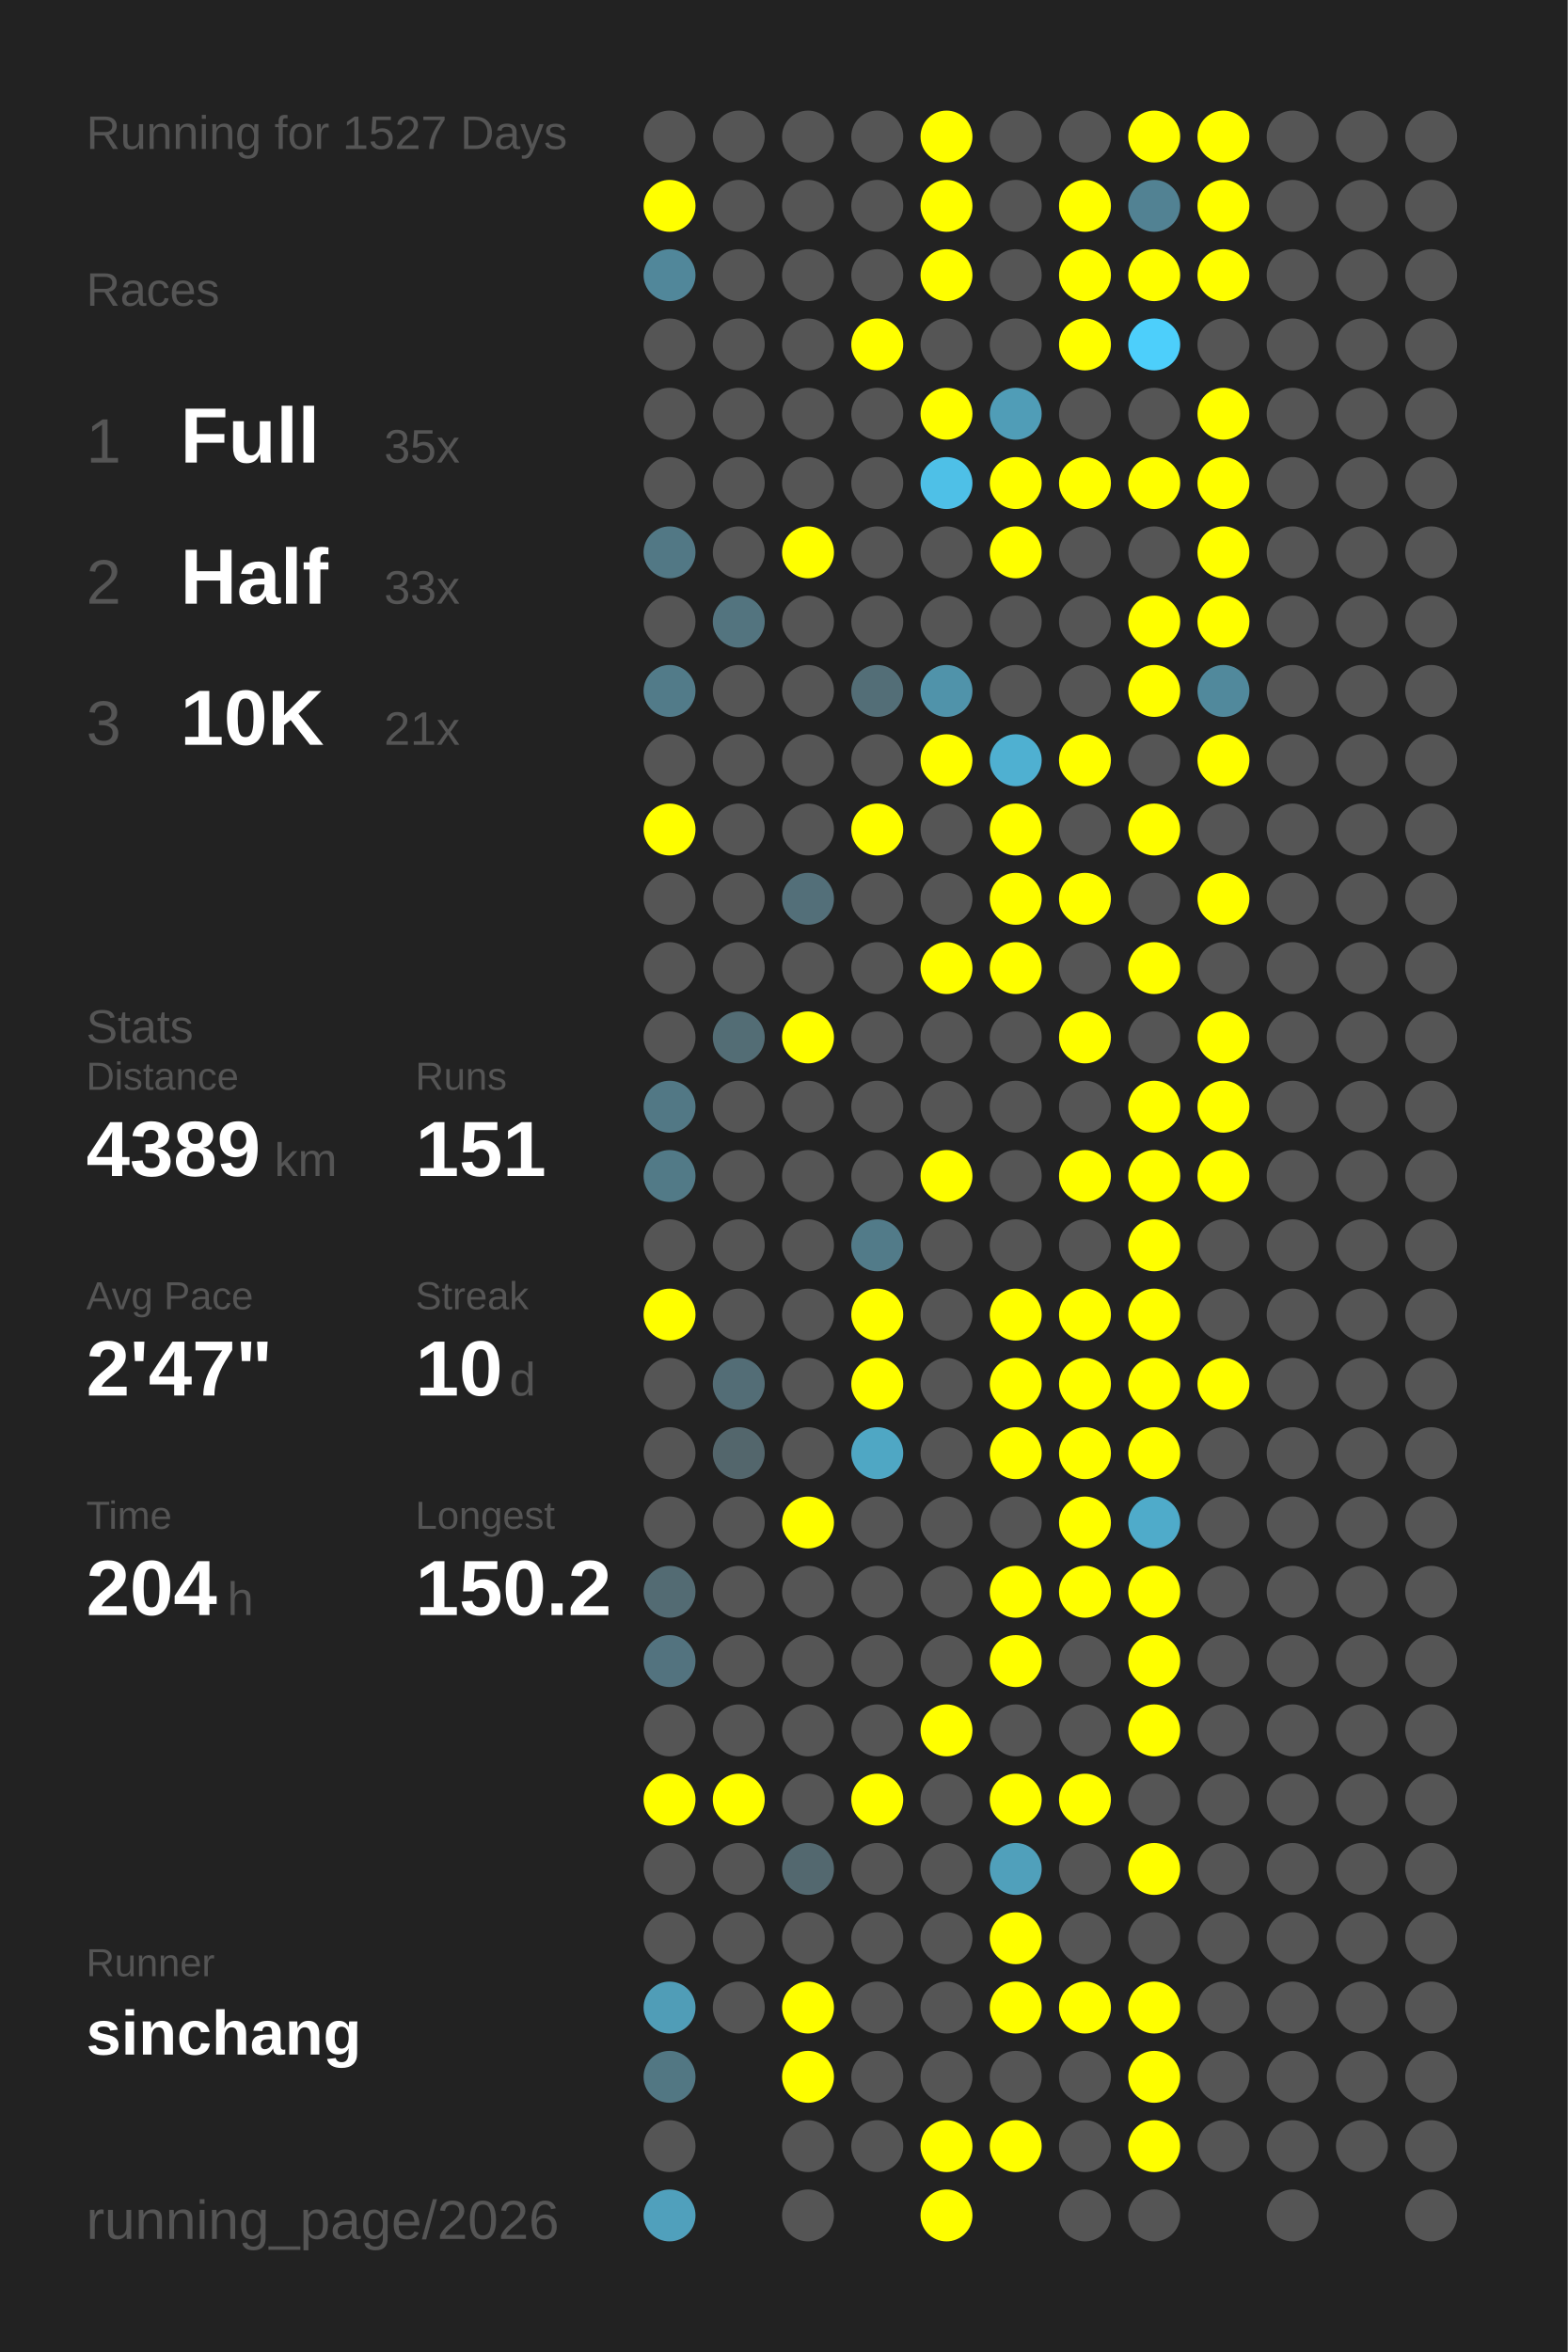
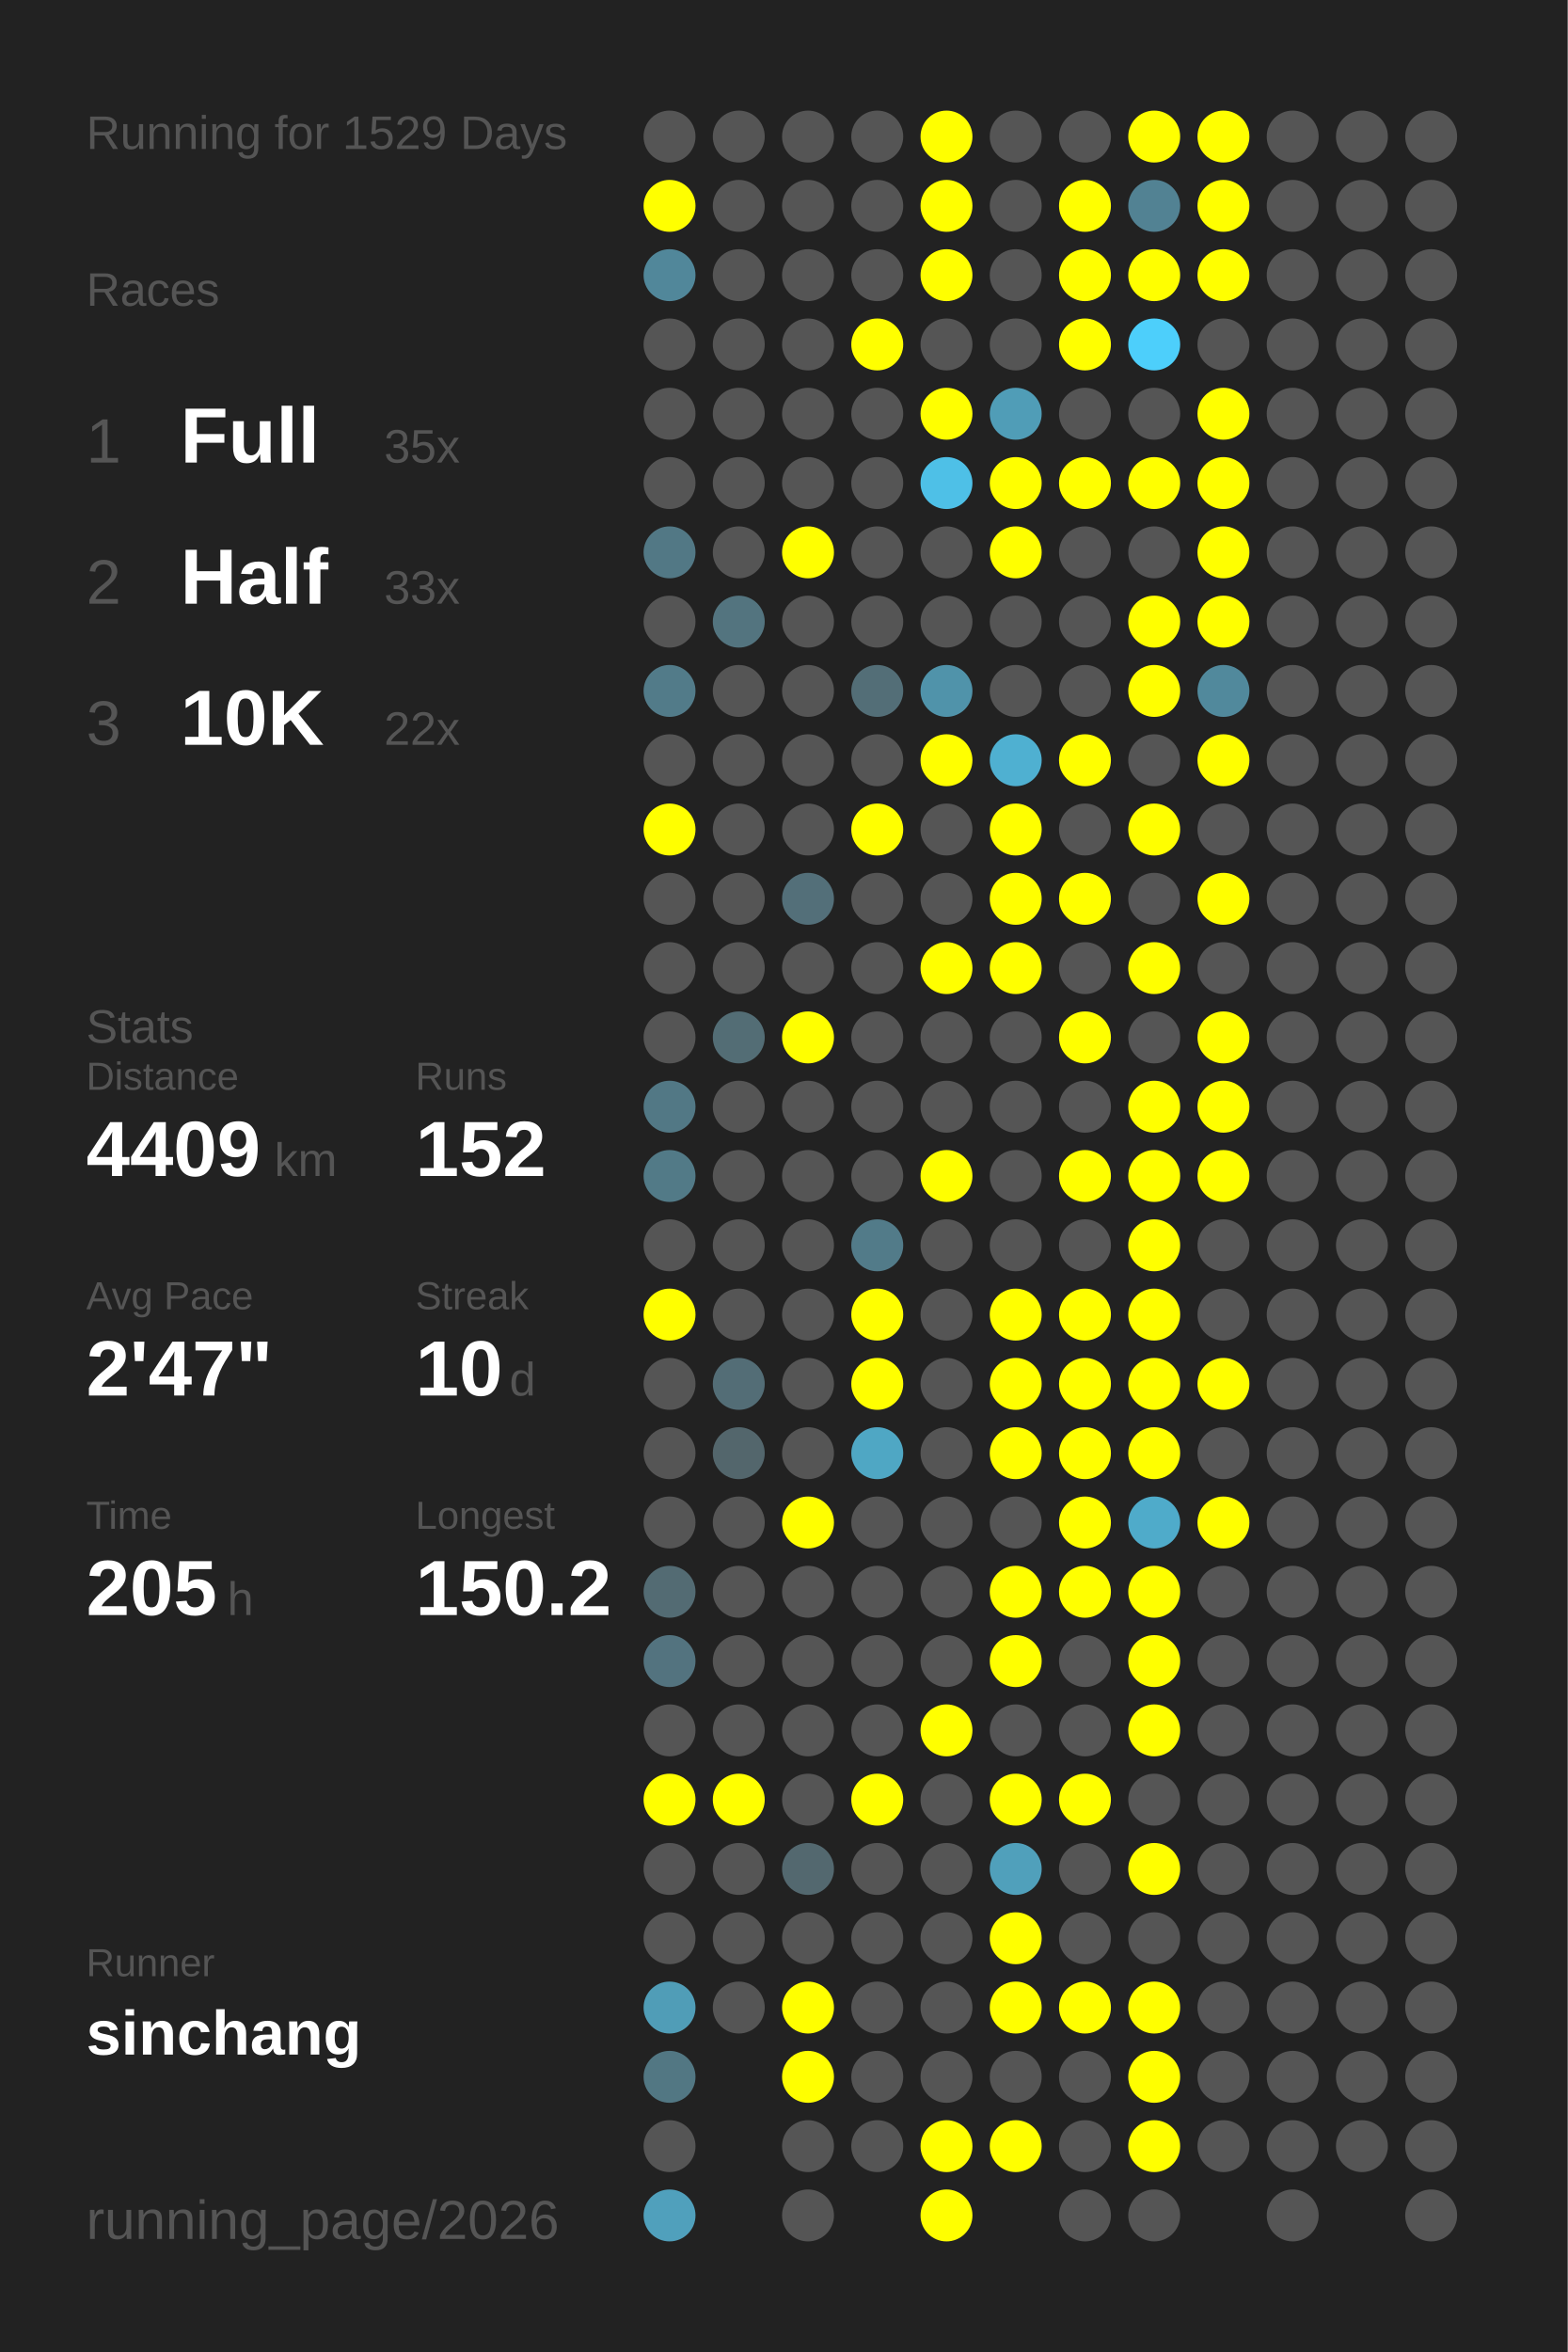
<svg xmlns="http://www.w3.org/2000/svg" baseProfile="full" height="300mm" version="1.1" viewBox="0,0,200,300" width="200mm">
  <defs />
  <rect fill="#222222" height="300" width="200" x="0" y="0" />
-   <text fill="#555555" style="font-size:6px; font-family:Arial;" x="11" y="19">Running for 1527 Days</text>
+   <text fill="#555555" style="font-size:6px; font-family:Arial;" x="11" y="19">Running for 1529 Days</text>
  <text fill="#555555" style="font-size:6px; font-family:Arial;" x="11" y="39">Races</text>
  <text fill="#555555" style="font-size:8px; font-family:Arial;" x="11" y="59">1</text>
  <text fill="#FFFFFF" style="font-size:10px; font-family:Arial; font-weight:bold;" x="23" y="59">Full</text>
  <text fill="#555555" style="font-size:6px; font-family:Arial;" x="49" y="59">35x</text>
  <text fill="#555555" style="font-size:8px; font-family:Arial;" x="11" y="77">2</text>
  <text fill="#FFFFFF" style="font-size:10px; font-family:Arial; font-weight:bold;" x="23" y="77">Half</text>
  <text fill="#555555" style="font-size:6px; font-family:Arial;" x="49" y="77">33x</text>
  <text fill="#555555" style="font-size:8px; font-family:Arial;" x="11" y="95">3</text>
  <text fill="#FFFFFF" style="font-size:10px; font-family:Arial; font-weight:bold;" x="23" y="95">10K</text>
-   <text fill="#555555" style="font-size:6px; font-family:Arial;" x="49" y="95">21x</text>
+   <text fill="#555555" style="font-size:6px; font-family:Arial;" x="49" y="95">22x</text>
  <text fill="#555555" style="font-size:6px; font-family:Arial;" x="11" y="133">Stats</text>
  <text fill="#555555" style="font-size:5px; font-family:Arial;" x="11" y="139">Distance</text>
-   <text fill="#FFFFFF" style="font-size:10px; font-family:Arial; font-weight:bold;" x="11" y="150">4389</text>
+   <text fill="#FFFFFF" style="font-size:10px; font-family:Arial; font-weight:bold;" x="11" y="150">4409</text>
  <text fill="#555555" style="font-size:6px; font-family:Arial;" x="35" y="150">km</text>
  <text fill="#555555" style="font-size:5px; font-family:Arial;" x="53" y="139">Runs</text>
-   <text fill="#FFFFFF" style="font-size:10px; font-family:Arial; font-weight:bold;" x="53" y="150">151</text>
+   <text fill="#FFFFFF" style="font-size:10px; font-family:Arial; font-weight:bold;" x="53" y="150">152</text>
  <text fill="#555555" style="font-size:5px; font-family:Arial;" x="11" y="167">Avg Pace</text>
  <text fill="#FFFFFF" style="font-size:10px; font-family:Arial; font-weight:bold;" x="11" y="178">2'47"</text>
  <text fill="#555555" style="font-size:5px; font-family:Arial;" x="53" y="167">Streak</text>
  <text fill="#FFFFFF" style="font-size:10px; font-family:Arial; font-weight:bold;" x="53" y="178">10</text>
  <text fill="#555555" style="font-size:6px; font-family:Arial;" x="65" y="178">d</text>
  <text fill="#555555" style="font-size:5px; font-family:Arial;" x="11" y="195">Time</text>
-   <text fill="#FFFFFF" style="font-size:10px; font-family:Arial; font-weight:bold;" x="11" y="206">204</text>
+   <text fill="#FFFFFF" style="font-size:10px; font-family:Arial; font-weight:bold;" x="11" y="206">205</text>
  <text fill="#555555" style="font-size:6px; font-family:Arial;" x="29" y="206">h</text>
  <text fill="#555555" style="font-size:5px; font-family:Arial;" x="53" y="195">Longest</text>
  <text fill="#FFFFFF" style="font-size:10px; font-family:Arial; font-weight:bold;" x="53" y="206">150.2</text>
  <text fill="#555555" style="font-size:5px; font-family:Arial;" x="11" y="252.065">Runner</text>
  <text fill="#FFFFFF" style="font-size:8px; font-family:Arial; font-weight:bold;" x="11" y="262.065">sinchang</text>
  <text fill="#555555" style="font-size:7px; font-family:Arial;" x="11" y="285.581">running_page/2026</text>
  <circle cx="85.417" cy="17.419" fill="#555555" r="3.312" />
  <circle cx="85.417" cy="26.258" fill="#FFFF00" r="3.312" />
  <circle cx="85.417" cy="35.097" fill="#51879a" r="3.312" />
  <circle cx="85.417" cy="43.935" fill="#555555" r="3.312" />
  <circle cx="85.417" cy="52.774" fill="#555555" r="3.312" />
  <circle cx="85.417" cy="61.613" fill="#555555" r="3.312" />
  <circle cx="85.417" cy="70.452" fill="#527885" r="3.312" />
  <circle cx="85.417" cy="79.29" fill="#555555" r="3.312" />
  <circle cx="85.417" cy="88.129" fill="#527b89" r="3.312" />
  <circle cx="85.417" cy="96.968" fill="#555555" r="3.312" />
  <circle cx="85.417" cy="105.806" fill="#FFFF00" r="3.312" />
  <circle cx="85.417" cy="114.645" fill="#555555" r="3.312" />
  <circle cx="85.417" cy="123.484" fill="#555555" r="3.312" />
  <circle cx="85.417" cy="132.323" fill="#555555" r="3.312" />
  <circle cx="85.417" cy="141.161" fill="#527885" r="3.312" />
  <circle cx="85.417" cy="150" fill="#527a87" r="3.312" />
  <circle cx="85.417" cy="158.839" fill="#555555" r="3.312" />
  <circle cx="85.417" cy="167.677" fill="#FFFF00" r="3.312" />
  <circle cx="85.417" cy="176.516" fill="#555555" r="3.312" />
  <circle cx="85.417" cy="185.355" fill="#555555" r="3.312" />
  <circle cx="85.417" cy="194.194" fill="#555555" r="3.312" />
  <circle cx="85.417" cy="203.032" fill="#536b73" r="3.312" />
  <circle cx="85.417" cy="211.871" fill="#53737f" r="3.312" />
  <circle cx="85.417" cy="220.71" fill="#555555" r="3.312" />
  <circle cx="85.417" cy="229.548" fill="#FFFF00" r="3.312" />
  <circle cx="85.417" cy="238.387" fill="#555555" r="3.312" />
  <circle cx="85.417" cy="247.226" fill="#555555" r="3.312" />
  <circle cx="85.417" cy="256.065" fill="#509db7" r="3.312" />
  <circle cx="85.417" cy="264.903" fill="#527783" r="3.312" />
  <circle cx="85.417" cy="273.742" fill="#555555" r="3.312" />
  <circle cx="85.417" cy="282.581" fill="#50a0bc" r="3.312" />
  <circle cx="94.25" cy="17.419" fill="#555555" r="3.312" />
  <circle cx="94.25" cy="26.258" fill="#555555" r="3.312" />
  <circle cx="94.25" cy="35.097" fill="#555555" r="3.312" />
  <circle cx="94.25" cy="43.935" fill="#555555" r="3.312" />
  <circle cx="94.25" cy="52.774" fill="#555555" r="3.312" />
  <circle cx="94.25" cy="61.613" fill="#555555" r="3.312" />
  <circle cx="94.25" cy="70.452" fill="#555555" r="3.312" />
  <circle cx="94.25" cy="79.29" fill="#53747f" r="3.312" />
  <circle cx="94.25" cy="88.129" fill="#555555" r="3.312" />
  <circle cx="94.25" cy="96.968" fill="#555555" r="3.312" />
  <circle cx="94.25" cy="105.806" fill="#555555" r="3.312" />
  <circle cx="94.25" cy="114.645" fill="#555555" r="3.312" />
  <circle cx="94.25" cy="123.484" fill="#555555" r="3.312" />
  <circle cx="94.25" cy="132.323" fill="#536d75" r="3.312" />
  <circle cx="94.25" cy="141.161" fill="#555555" r="3.312" />
  <circle cx="94.25" cy="150" fill="#555555" r="3.312" />
  <circle cx="94.25" cy="158.839" fill="#555555" r="3.312" />
  <circle cx="94.25" cy="167.677" fill="#555555" r="3.312" />
  <circle cx="94.25" cy="176.516" fill="#536d76" r="3.312" />
  <circle cx="94.25" cy="185.355" fill="#53666c" r="3.312" />
  <circle cx="94.25" cy="194.194" fill="#555555" r="3.312" />
  <circle cx="94.25" cy="203.032" fill="#555555" r="3.312" />
  <circle cx="94.25" cy="211.871" fill="#555555" r="3.312" />
  <circle cx="94.25" cy="220.71" fill="#555555" r="3.312" />
  <circle cx="94.25" cy="229.548" fill="#FFFF00" r="3.312" />
  <circle cx="94.25" cy="238.387" fill="#555555" r="3.312" />
  <circle cx="94.25" cy="247.226" fill="#555555" r="3.312" />
  <circle cx="94.25" cy="256.065" fill="#555555" r="3.312" />
  <circle cx="103.083" cy="17.419" fill="#555555" r="3.312" />
  <circle cx="103.083" cy="26.258" fill="#555555" r="3.312" />
  <circle cx="103.083" cy="35.097" fill="#555555" r="3.312" />
  <circle cx="103.083" cy="43.935" fill="#555555" r="3.312" />
  <circle cx="103.083" cy="52.774" fill="#555555" r="3.312" />
  <circle cx="103.083" cy="61.613" fill="#555555" r="3.312" />
  <circle cx="103.083" cy="70.452" fill="#FFFF00" r="3.312" />
  <circle cx="103.083" cy="79.29" fill="#555555" r="3.312" />
  <circle cx="103.083" cy="88.129" fill="#555555" r="3.312" />
  <circle cx="103.083" cy="96.968" fill="#555555" r="3.312" />
  <circle cx="103.083" cy="105.806" fill="#555555" r="3.312" />
  <circle cx="103.083" cy="114.645" fill="#536f79" r="3.312" />
  <circle cx="103.083" cy="123.484" fill="#555555" r="3.312" />
  <circle cx="103.083" cy="132.323" fill="#FFFF00" r="3.312" />
  <circle cx="103.083" cy="141.161" fill="#555555" r="3.312" />
  <circle cx="103.083" cy="150" fill="#555555" r="3.312" />
  <circle cx="103.083" cy="158.839" fill="#555555" r="3.312" />
  <circle cx="103.083" cy="167.677" fill="#555555" r="3.312" />
  <circle cx="103.083" cy="176.516" fill="#555555" r="3.312" />
  <circle cx="103.083" cy="185.355" fill="#555555" r="3.312" />
  <circle cx="103.083" cy="194.194" fill="#FFFF00" r="3.312" />
  <circle cx="103.083" cy="203.032" fill="#555555" r="3.312" />
  <circle cx="103.083" cy="211.871" fill="#555555" r="3.312" />
  <circle cx="103.083" cy="220.71" fill="#555555" r="3.312" />
  <circle cx="103.083" cy="229.548" fill="#555555" r="3.312" />
  <circle cx="103.083" cy="238.387" fill="#53686f" r="3.312" />
  <circle cx="103.083" cy="247.226" fill="#555555" r="3.312" />
  <circle cx="103.083" cy="256.065" fill="#FFFF00" r="3.312" />
  <circle cx="103.083" cy="264.903" fill="#FFFF00" r="3.312" />
  <circle cx="103.083" cy="273.742" fill="#555555" r="3.312" />
  <circle cx="103.083" cy="282.581" fill="#555555" r="3.312" />
  <circle cx="111.917" cy="17.419" fill="#555555" r="3.312" />
  <circle cx="111.917" cy="26.258" fill="#555555" r="3.312" />
  <circle cx="111.917" cy="35.097" fill="#555555" r="3.312" />
  <circle cx="111.917" cy="43.935" fill="#FFFF00" r="3.312" />
  <circle cx="111.917" cy="52.774" fill="#555555" r="3.312" />
  <circle cx="111.917" cy="61.613" fill="#555555" r="3.312" />
  <circle cx="111.917" cy="70.452" fill="#555555" r="3.312" />
  <circle cx="111.917" cy="79.29" fill="#555555" r="3.312" />
  <circle cx="111.917" cy="88.129" fill="#536e77" r="3.312" />
  <circle cx="111.917" cy="96.968" fill="#555555" r="3.312" />
  <circle cx="111.917" cy="105.806" fill="#FFFF00" r="3.312" />
  <circle cx="111.917" cy="114.645" fill="#555555" r="3.312" />
  <circle cx="111.917" cy="123.484" fill="#555555" r="3.312" />
  <circle cx="111.917" cy="132.323" fill="#555555" r="3.312" />
  <circle cx="111.917" cy="141.161" fill="#555555" r="3.312" />
  <circle cx="111.917" cy="150" fill="#555555" r="3.312" />
  <circle cx="111.917" cy="158.839" fill="#527b89" r="3.312" />
  <circle cx="111.917" cy="167.677" fill="#FFFF00" r="3.312" />
  <circle cx="111.917" cy="176.516" fill="#FFFF00" r="3.312" />
  <circle cx="111.917" cy="185.355" fill="#4fa7c4" r="3.312" />
  <circle cx="111.917" cy="194.194" fill="#555555" r="3.312" />
  <circle cx="111.917" cy="203.032" fill="#555555" r="3.312" />
  <circle cx="111.917" cy="211.871" fill="#555555" r="3.312" />
  <circle cx="111.917" cy="220.71" fill="#555555" r="3.312" />
  <circle cx="111.917" cy="229.548" fill="#FFFF00" r="3.312" />
  <circle cx="111.917" cy="238.387" fill="#555555" r="3.312" />
  <circle cx="111.917" cy="247.226" fill="#555555" r="3.312" />
  <circle cx="111.917" cy="256.065" fill="#555555" r="3.312" />
  <circle cx="111.917" cy="264.903" fill="#555555" r="3.312" />
  <circle cx="111.917" cy="273.742" fill="#555555" r="3.312" />
  <circle cx="120.75" cy="17.419" fill="#FFFF00" r="3.312" />
  <circle cx="120.75" cy="26.258" fill="#FFFF00" r="3.312" />
  <circle cx="120.75" cy="35.097" fill="#FFFF00" r="3.312" />
  <circle cx="120.75" cy="43.935" fill="#555555" r="3.312" />
  <circle cx="120.75" cy="52.774" fill="#FFFF00" r="3.312" />
  <circle cx="120.75" cy="61.613" fill="#4ec0e7" r="3.312" />
  <circle cx="120.75" cy="70.452" fill="#555555" r="3.312" />
  <circle cx="120.75" cy="79.29" fill="#555555" r="3.312" />
  <circle cx="120.75" cy="88.129" fill="#5093aa" r="3.312" />
  <circle cx="120.75" cy="96.968" fill="#FFFF00" r="3.312" />
  <circle cx="120.75" cy="105.806" fill="#555555" r="3.312" />
  <circle cx="120.75" cy="114.645" fill="#555555" r="3.312" />
  <circle cx="120.75" cy="123.484" fill="#FFFF00" r="3.312" />
  <circle cx="120.75" cy="132.323" fill="#555555" r="3.312" />
  <circle cx="120.75" cy="141.161" fill="#555555" r="3.312" />
  <circle cx="120.75" cy="150" fill="#FFFF00" r="3.312" />
  <circle cx="120.75" cy="158.839" fill="#555555" r="3.312" />
  <circle cx="120.75" cy="167.677" fill="#555555" r="3.312" />
  <circle cx="120.75" cy="176.516" fill="#555555" r="3.312" />
  <circle cx="120.75" cy="185.355" fill="#555555" r="3.312" />
  <circle cx="120.75" cy="194.194" fill="#555555" r="3.312" />
  <circle cx="120.75" cy="203.032" fill="#555555" r="3.312" />
  <circle cx="120.75" cy="211.871" fill="#555555" r="3.312" />
  <circle cx="120.75" cy="220.71" fill="#FFFF00" r="3.312" />
  <circle cx="120.75" cy="229.548" fill="#555555" r="3.312" />
  <circle cx="120.75" cy="238.387" fill="#555555" r="3.312" />
  <circle cx="120.75" cy="247.226" fill="#555555" r="3.312" />
  <circle cx="120.75" cy="256.065" fill="#555555" r="3.312" />
  <circle cx="120.75" cy="264.903" fill="#555555" r="3.312" />
  <circle cx="120.75" cy="273.742" fill="#FFFF00" r="3.312" />
  <circle cx="120.75" cy="282.581" fill="#FFFF00" r="3.312" />
  <circle cx="129.583" cy="17.419" fill="#555555" r="3.312" />
  <circle cx="129.583" cy="26.258" fill="#555555" r="3.312" />
  <circle cx="129.583" cy="35.097" fill="#555555" r="3.312" />
  <circle cx="129.583" cy="43.935" fill="#555555" r="3.312" />
  <circle cx="129.583" cy="52.774" fill="#509db7" r="3.312" />
  <circle cx="129.583" cy="61.613" fill="#FFFF00" r="3.312" />
  <circle cx="129.583" cy="70.452" fill="#FFFF00" r="3.312" />
  <circle cx="129.583" cy="79.29" fill="#555555" r="3.312" />
  <circle cx="129.583" cy="88.129" fill="#555555" r="3.312" />
  <circle cx="129.583" cy="96.968" fill="#4fb0d1" r="3.312" />
  <circle cx="129.583" cy="105.806" fill="#FFFF00" r="3.312" />
  <circle cx="129.583" cy="114.645" fill="#FFFF00" r="3.312" />
  <circle cx="129.583" cy="123.484" fill="#FFFF00" r="3.312" />
  <circle cx="129.583" cy="132.323" fill="#555555" r="3.312" />
  <circle cx="129.583" cy="141.161" fill="#555555" r="3.312" />
  <circle cx="129.583" cy="150" fill="#555555" r="3.312" />
  <circle cx="129.583" cy="158.839" fill="#555555" r="3.312" />
  <circle cx="129.583" cy="167.677" fill="#FFFF00" r="3.312" />
  <circle cx="129.583" cy="176.516" fill="#FFFF00" r="3.312" />
  <circle cx="129.583" cy="185.355" fill="#FFFF00" r="3.312" />
  <circle cx="129.583" cy="194.194" fill="#555555" r="3.312" />
  <circle cx="129.583" cy="203.032" fill="#FFFF00" r="3.312" />
  <circle cx="129.583" cy="211.871" fill="#FFFF00" r="3.312" />
  <circle cx="129.583" cy="220.71" fill="#555555" r="3.312" />
  <circle cx="129.583" cy="229.548" fill="#FFFF00" r="3.312" />
  <circle cx="129.583" cy="238.387" fill="#50a0bb" r="3.312" />
  <circle cx="129.583" cy="247.226" fill="#FFFF00" r="3.312" />
  <circle cx="129.583" cy="256.065" fill="#FFFF00" r="3.312" />
  <circle cx="129.583" cy="264.903" fill="#555555" r="3.312" />
  <circle cx="129.583" cy="273.742" fill="#FFFF00" r="3.312" />
  <circle cx="138.417" cy="17.419" fill="#555555" r="3.312" />
  <circle cx="138.417" cy="26.258" fill="#FFFF00" r="3.312" />
  <circle cx="138.417" cy="35.097" fill="#FFFF00" r="3.312" />
  <circle cx="138.417" cy="43.935" fill="#FFFF00" r="3.312" />
  <circle cx="138.417" cy="52.774" fill="#555555" r="3.312" />
  <circle cx="138.417" cy="61.613" fill="#FFFF00" r="3.312" />
  <circle cx="138.417" cy="70.452" fill="#555555" r="3.312" />
  <circle cx="138.417" cy="79.29" fill="#555555" r="3.312" />
  <circle cx="138.417" cy="88.129" fill="#555555" r="3.312" />
  <circle cx="138.417" cy="96.968" fill="#FFFF00" r="3.312" />
  <circle cx="138.417" cy="105.806" fill="#555555" r="3.312" />
  <circle cx="138.417" cy="114.645" fill="#FFFF00" r="3.312" />
  <circle cx="138.417" cy="123.484" fill="#555555" r="3.312" />
  <circle cx="138.417" cy="132.323" fill="#FFFF00" r="3.312" />
  <circle cx="138.417" cy="141.161" fill="#555555" r="3.312" />
  <circle cx="138.417" cy="150" fill="#FFFF00" r="3.312" />
  <circle cx="138.417" cy="158.839" fill="#555555" r="3.312" />
  <circle cx="138.417" cy="167.677" fill="#FFFF00" r="3.312" />
  <circle cx="138.417" cy="176.516" fill="#FFFF00" r="3.312" />
  <circle cx="138.417" cy="185.355" fill="#FFFF00" r="3.312" />
  <circle cx="138.417" cy="194.194" fill="#FFFF00" r="3.312" />
  <circle cx="138.417" cy="203.032" fill="#FFFF00" r="3.312" />
  <circle cx="138.417" cy="211.871" fill="#555555" r="3.312" />
  <circle cx="138.417" cy="220.71" fill="#555555" r="3.312" />
  <circle cx="138.417" cy="229.548" fill="#FFFF00" r="3.312" />
  <circle cx="138.417" cy="238.387" fill="#555555" r="3.312" />
  <circle cx="138.417" cy="247.226" fill="#555555" r="3.312" />
  <circle cx="138.417" cy="256.065" fill="#FFFF00" r="3.312" />
  <circle cx="138.417" cy="264.903" fill="#555555" r="3.312" />
  <circle cx="138.417" cy="273.742" fill="#555555" r="3.312" />
  <circle cx="138.417" cy="282.581" fill="#555555" r="3.312" />
  <circle cx="147.25" cy="17.419" fill="#FFFF00" r="3.312" />
  <circle cx="147.25" cy="26.258" fill="#528293" r="3.312" />
  <circle cx="147.25" cy="35.097" fill="#FFFF00" r="3.312" />
  <circle cx="147.25" cy="43.935" fill="#4dcffb" r="3.312" />
  <circle cx="147.25" cy="52.774" fill="#555555" r="3.312" />
  <circle cx="147.25" cy="61.613" fill="#FFFF00" r="3.312" />
  <circle cx="147.25" cy="70.452" fill="#555555" r="3.312" />
  <circle cx="147.25" cy="79.29" fill="#FFFF00" r="3.312" />
  <circle cx="147.25" cy="88.129" fill="#FFFF00" r="3.312" />
  <circle cx="147.25" cy="96.968" fill="#555555" r="3.312" />
  <circle cx="147.25" cy="105.806" fill="#FFFF00" r="3.312" />
  <circle cx="147.25" cy="114.645" fill="#555555" r="3.312" />
  <circle cx="147.25" cy="123.484" fill="#FFFF00" r="3.312" />
  <circle cx="147.25" cy="132.323" fill="#555555" r="3.312" />
  <circle cx="147.25" cy="141.161" fill="#FFFF00" r="3.312" />
  <circle cx="147.25" cy="150" fill="#FFFF00" r="3.312" />
  <circle cx="147.25" cy="158.839" fill="#FFFF00" r="3.312" />
  <circle cx="147.25" cy="167.677" fill="#FFFF00" r="3.312" />
  <circle cx="147.25" cy="176.516" fill="#FFFF00" r="3.312" />
  <circle cx="147.25" cy="185.355" fill="#FFFF00" r="3.312" />
  <circle cx="147.25" cy="194.194" fill="#4fabca" r="3.312" />
  <circle cx="147.25" cy="203.032" fill="#FFFF00" r="3.312" />
  <circle cx="147.25" cy="211.871" fill="#FFFF00" r="3.312" />
  <circle cx="147.25" cy="220.71" fill="#FFFF00" r="3.312" />
  <circle cx="147.25" cy="229.548" fill="#555555" r="3.312" />
  <circle cx="147.25" cy="238.387" fill="#FFFF00" r="3.312" />
  <circle cx="147.25" cy="247.226" fill="#555555" r="3.312" />
  <circle cx="147.25" cy="256.065" fill="#FFFF00" r="3.312" />
  <circle cx="147.25" cy="264.903" fill="#FFFF00" r="3.312" />
  <circle cx="147.25" cy="273.742" fill="#FFFF00" r="3.312" />
  <circle cx="147.25" cy="282.581" fill="#555555" r="3.312" />
  <circle cx="156.083" cy="17.419" fill="#FFFF00" r="3.312" />
  <circle cx="156.083" cy="26.258" fill="#FFFF00" r="3.312" />
  <circle cx="156.083" cy="35.097" fill="#FFFF00" r="3.312" />
  <circle cx="156.083" cy="43.935" fill="#555555" r="3.312" />
  <circle cx="156.083" cy="52.774" fill="#FFFF00" r="3.312" />
  <circle cx="156.083" cy="61.613" fill="#FFFF00" r="3.312" />
  <circle cx="156.083" cy="70.452" fill="#FFFF00" r="3.312" />
  <circle cx="156.083" cy="79.29" fill="#FFFF00" r="3.312" />
  <circle cx="156.083" cy="88.129" fill="#51899c" r="3.312" />
  <circle cx="156.083" cy="96.968" fill="#FFFF00" r="3.312" />
  <circle cx="156.083" cy="105.806" fill="#555555" r="3.312" />
  <circle cx="156.083" cy="114.645" fill="#FFFF00" r="3.312" />
  <circle cx="156.083" cy="123.484" fill="#555555" r="3.312" />
  <circle cx="156.083" cy="132.323" fill="#FFFF00" r="3.312" />
  <circle cx="156.083" cy="141.161" fill="#FFFF00" r="3.312" />
  <circle cx="156.083" cy="150" fill="#FFFF00" r="3.312" />
  <circle cx="156.083" cy="158.839" fill="#555555" r="3.312" />
  <circle cx="156.083" cy="167.677" fill="#555555" r="3.312" />
  <circle cx="156.083" cy="176.516" fill="#FFFF00" r="3.312" />
  <circle cx="156.083" cy="185.355" fill="#555555" r="3.312" />
-   <circle cx="156.083" cy="194.194" fill="#555555" r="3.312" />
+   <circle cx="156.083" cy="194.194" fill="#FFFF00" r="3.312" />
  <circle cx="156.083" cy="203.032" fill="#555555" r="3.312" />
  <circle cx="156.083" cy="211.871" fill="#555555" r="3.312" />
  <circle cx="156.083" cy="220.71" fill="#555555" r="3.312" />
  <circle cx="156.083" cy="229.548" fill="#555555" r="3.312" />
  <circle cx="156.083" cy="238.387" fill="#555555" r="3.312" />
  <circle cx="156.083" cy="247.226" fill="#555555" r="3.312" />
  <circle cx="156.083" cy="256.065" fill="#555555" r="3.312" />
  <circle cx="156.083" cy="264.903" fill="#555555" r="3.312" />
  <circle cx="156.083" cy="273.742" fill="#555555" r="3.312" />
  <circle cx="164.917" cy="17.419" fill="#555555" r="3.312" />
  <circle cx="164.917" cy="26.258" fill="#555555" r="3.312" />
  <circle cx="164.917" cy="35.097" fill="#555555" r="3.312" />
  <circle cx="164.917" cy="43.935" fill="#555555" r="3.312" />
  <circle cx="164.917" cy="52.774" fill="#555555" r="3.312" />
  <circle cx="164.917" cy="61.613" fill="#555555" r="3.312" />
  <circle cx="164.917" cy="70.452" fill="#555555" r="3.312" />
  <circle cx="164.917" cy="79.29" fill="#555555" r="3.312" />
  <circle cx="164.917" cy="88.129" fill="#555555" r="3.312" />
  <circle cx="164.917" cy="96.968" fill="#555555" r="3.312" />
  <circle cx="164.917" cy="105.806" fill="#555555" r="3.312" />
  <circle cx="164.917" cy="114.645" fill="#555555" r="3.312" />
  <circle cx="164.917" cy="123.484" fill="#555555" r="3.312" />
  <circle cx="164.917" cy="132.323" fill="#555555" r="3.312" />
  <circle cx="164.917" cy="141.161" fill="#555555" r="3.312" />
  <circle cx="164.917" cy="150" fill="#555555" r="3.312" />
  <circle cx="164.917" cy="158.839" fill="#555555" r="3.312" />
  <circle cx="164.917" cy="167.677" fill="#555555" r="3.312" />
  <circle cx="164.917" cy="176.516" fill="#555555" r="3.312" />
  <circle cx="164.917" cy="185.355" fill="#555555" r="3.312" />
  <circle cx="164.917" cy="194.194" fill="#555555" r="3.312" />
  <circle cx="164.917" cy="203.032" fill="#555555" r="3.312" />
  <circle cx="164.917" cy="211.871" fill="#555555" r="3.312" />
  <circle cx="164.917" cy="220.71" fill="#555555" r="3.312" />
  <circle cx="164.917" cy="229.548" fill="#555555" r="3.312" />
  <circle cx="164.917" cy="238.387" fill="#555555" r="3.312" />
  <circle cx="164.917" cy="247.226" fill="#555555" r="3.312" />
  <circle cx="164.917" cy="256.065" fill="#555555" r="3.312" />
  <circle cx="164.917" cy="264.903" fill="#555555" r="3.312" />
  <circle cx="164.917" cy="273.742" fill="#555555" r="3.312" />
  <circle cx="164.917" cy="282.581" fill="#555555" r="3.312" />
  <circle cx="173.75" cy="17.419" fill="#555555" r="3.312" />
  <circle cx="173.75" cy="26.258" fill="#555555" r="3.312" />
  <circle cx="173.75" cy="35.097" fill="#555555" r="3.312" />
  <circle cx="173.75" cy="43.935" fill="#555555" r="3.312" />
  <circle cx="173.75" cy="52.774" fill="#555555" r="3.312" />
  <circle cx="173.75" cy="61.613" fill="#555555" r="3.312" />
  <circle cx="173.75" cy="70.452" fill="#555555" r="3.312" />
  <circle cx="173.75" cy="79.29" fill="#555555" r="3.312" />
  <circle cx="173.75" cy="88.129" fill="#555555" r="3.312" />
  <circle cx="173.75" cy="96.968" fill="#555555" r="3.312" />
  <circle cx="173.75" cy="105.806" fill="#555555" r="3.312" />
  <circle cx="173.75" cy="114.645" fill="#555555" r="3.312" />
  <circle cx="173.75" cy="123.484" fill="#555555" r="3.312" />
  <circle cx="173.75" cy="132.323" fill="#555555" r="3.312" />
  <circle cx="173.75" cy="141.161" fill="#555555" r="3.312" />
  <circle cx="173.75" cy="150" fill="#555555" r="3.312" />
  <circle cx="173.75" cy="158.839" fill="#555555" r="3.312" />
  <circle cx="173.75" cy="167.677" fill="#555555" r="3.312" />
  <circle cx="173.75" cy="176.516" fill="#555555" r="3.312" />
  <circle cx="173.75" cy="185.355" fill="#555555" r="3.312" />
  <circle cx="173.75" cy="194.194" fill="#555555" r="3.312" />
  <circle cx="173.75" cy="203.032" fill="#555555" r="3.312" />
  <circle cx="173.75" cy="211.871" fill="#555555" r="3.312" />
  <circle cx="173.75" cy="220.71" fill="#555555" r="3.312" />
  <circle cx="173.75" cy="229.548" fill="#555555" r="3.312" />
  <circle cx="173.75" cy="238.387" fill="#555555" r="3.312" />
  <circle cx="173.75" cy="247.226" fill="#555555" r="3.312" />
  <circle cx="173.75" cy="256.065" fill="#555555" r="3.312" />
  <circle cx="173.75" cy="264.903" fill="#555555" r="3.312" />
  <circle cx="173.75" cy="273.742" fill="#555555" r="3.312" />
  <circle cx="182.583" cy="17.419" fill="#555555" r="3.312" />
  <circle cx="182.583" cy="26.258" fill="#555555" r="3.312" />
  <circle cx="182.583" cy="35.097" fill="#555555" r="3.312" />
  <circle cx="182.583" cy="43.935" fill="#555555" r="3.312" />
  <circle cx="182.583" cy="52.774" fill="#555555" r="3.312" />
  <circle cx="182.583" cy="61.613" fill="#555555" r="3.312" />
  <circle cx="182.583" cy="70.452" fill="#555555" r="3.312" />
  <circle cx="182.583" cy="79.29" fill="#555555" r="3.312" />
  <circle cx="182.583" cy="88.129" fill="#555555" r="3.312" />
  <circle cx="182.583" cy="96.968" fill="#555555" r="3.312" />
  <circle cx="182.583" cy="105.806" fill="#555555" r="3.312" />
  <circle cx="182.583" cy="114.645" fill="#555555" r="3.312" />
  <circle cx="182.583" cy="123.484" fill="#555555" r="3.312" />
  <circle cx="182.583" cy="132.323" fill="#555555" r="3.312" />
  <circle cx="182.583" cy="141.161" fill="#555555" r="3.312" />
  <circle cx="182.583" cy="150" fill="#555555" r="3.312" />
  <circle cx="182.583" cy="158.839" fill="#555555" r="3.312" />
  <circle cx="182.583" cy="167.677" fill="#555555" r="3.312" />
  <circle cx="182.583" cy="176.516" fill="#555555" r="3.312" />
  <circle cx="182.583" cy="185.355" fill="#555555" r="3.312" />
  <circle cx="182.583" cy="194.194" fill="#555555" r="3.312" />
  <circle cx="182.583" cy="203.032" fill="#555555" r="3.312" />
  <circle cx="182.583" cy="211.871" fill="#555555" r="3.312" />
  <circle cx="182.583" cy="220.71" fill="#555555" r="3.312" />
  <circle cx="182.583" cy="229.548" fill="#555555" r="3.312" />
  <circle cx="182.583" cy="238.387" fill="#555555" r="3.312" />
  <circle cx="182.583" cy="247.226" fill="#555555" r="3.312" />
  <circle cx="182.583" cy="256.065" fill="#555555" r="3.312" />
  <circle cx="182.583" cy="264.903" fill="#555555" r="3.312" />
  <circle cx="182.583" cy="273.742" fill="#555555" r="3.312" />
  <circle cx="182.583" cy="282.581" fill="#555555" r="3.312" />
</svg>
